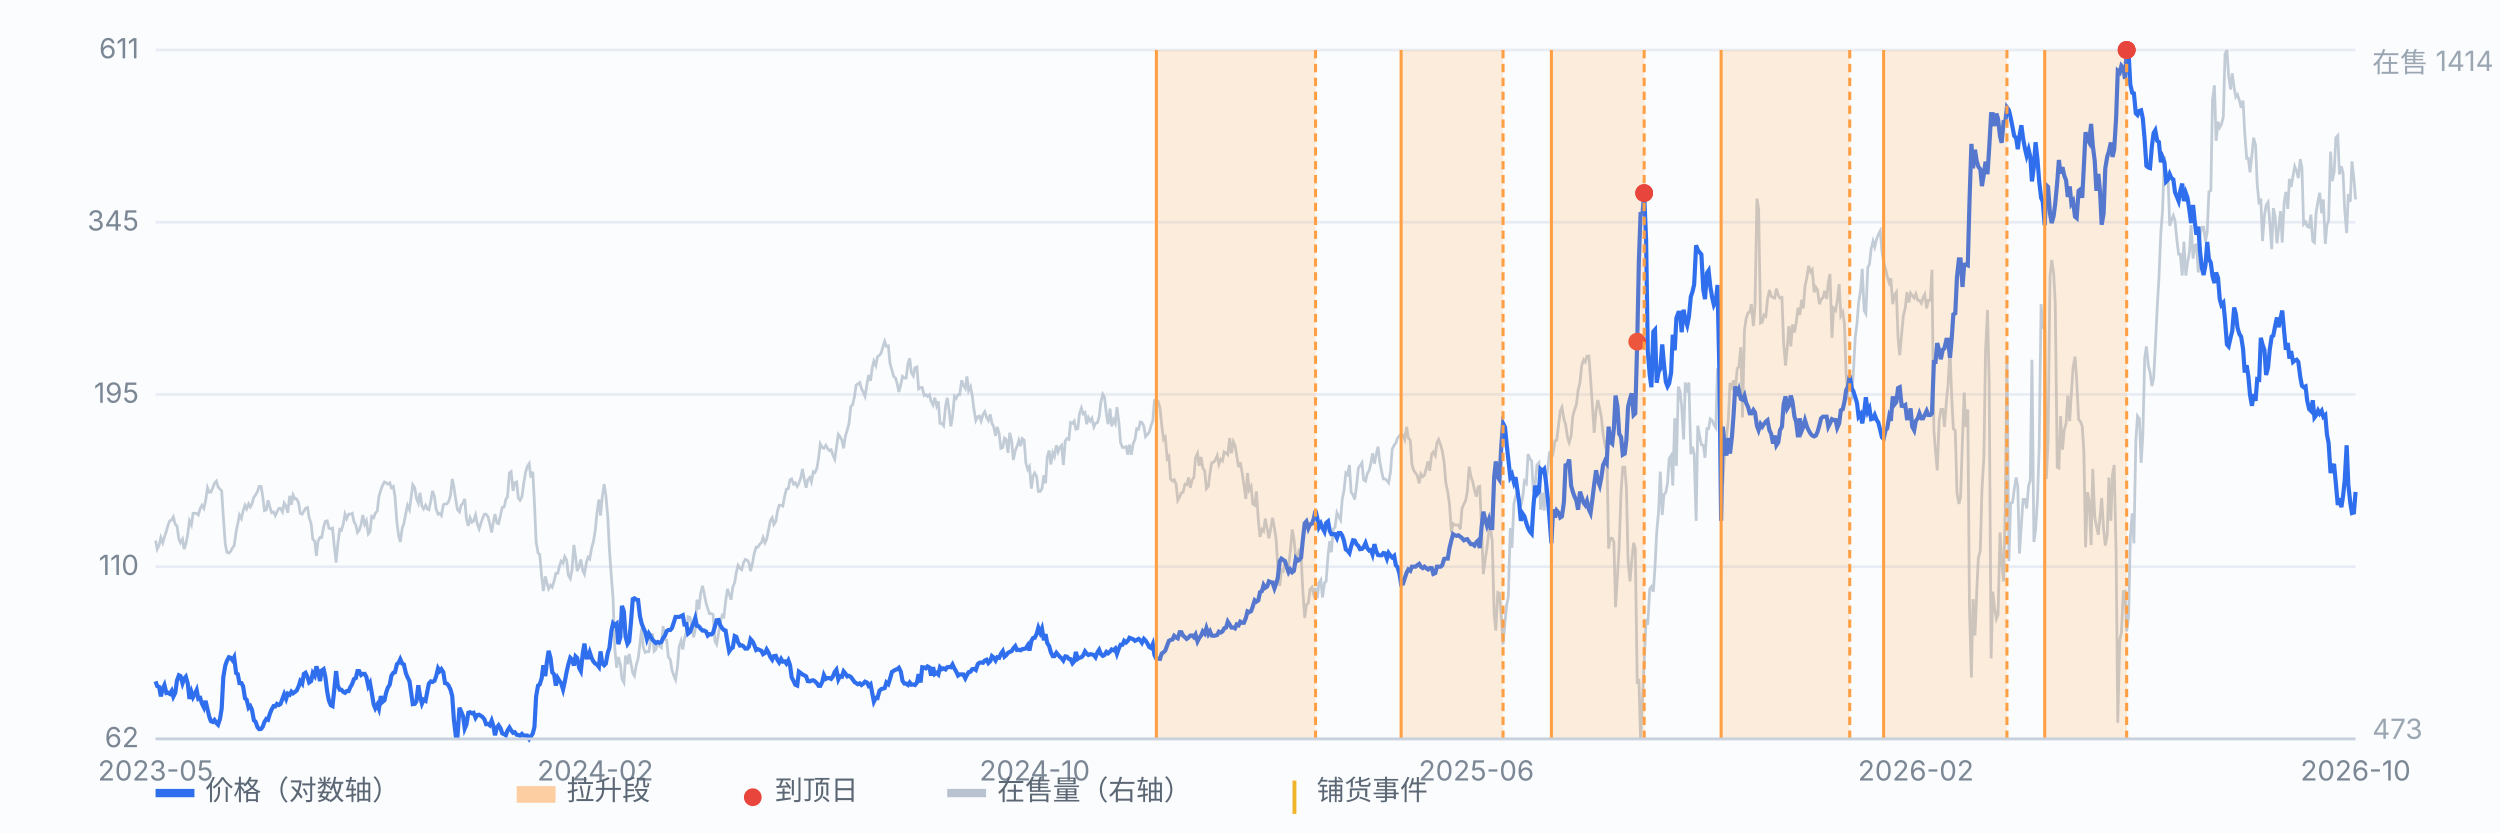
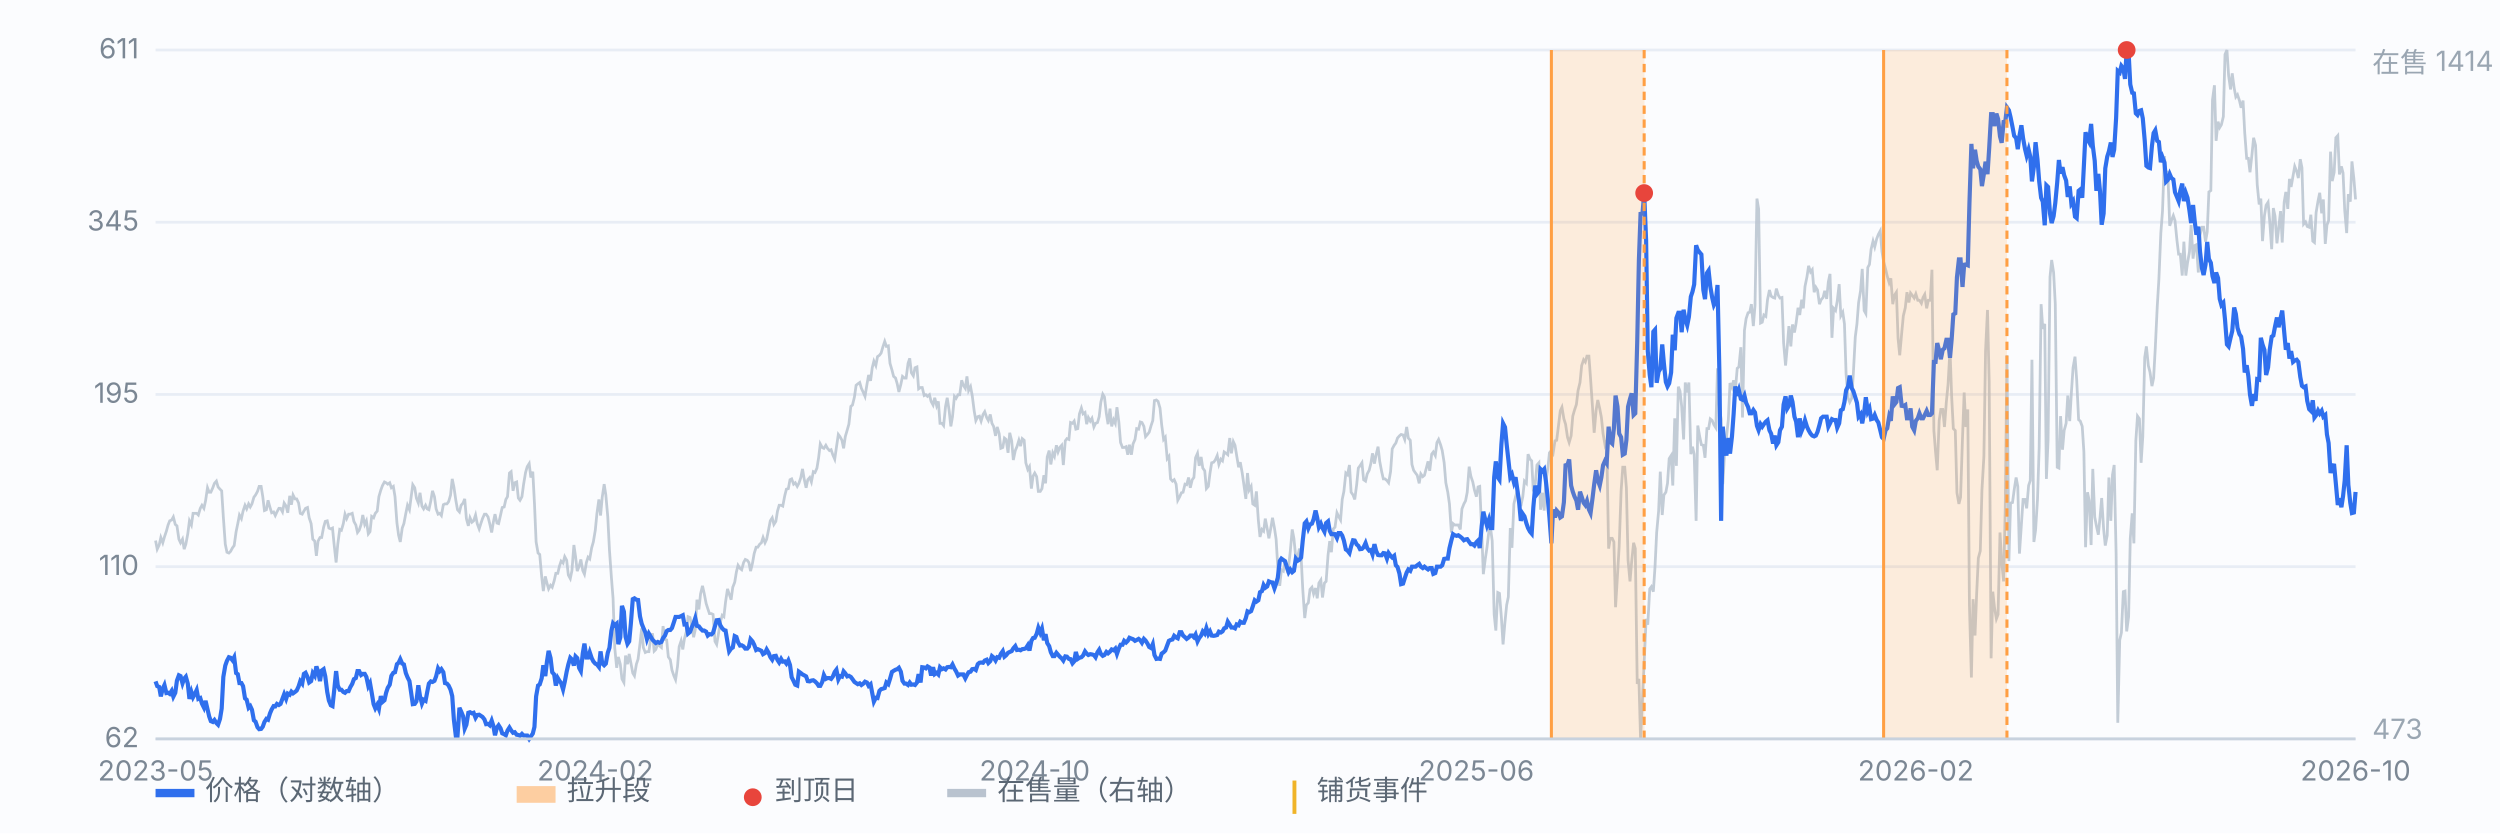
<svg xmlns="http://www.w3.org/2000/svg" viewBox="0 0 900 300" preserveAspectRatio="xMidYMid meet" style="width:100%;max-width:900px;height:auto;display:block" font-family="-apple-system,Segoe UI,Microsoft YaHei,sans-serif" font-size="10">
  <rect x="0" y="0" width="900" height="300" fill="#fbfcfe" />
  <line x1="56" y1="266.0" x2="848" y2="266.0" stroke="#e8edf5" stroke-width="1" />
  <text x="50" y="269.0" text-anchor="end" fill="#7b8794">62</text>
  <line x1="56" y1="204.0" x2="848" y2="204.0" stroke="#e8edf5" stroke-width="1" />
  <text x="50" y="207.0" text-anchor="end" fill="#7b8794">110</text>
  <line x1="56" y1="142.0" x2="848" y2="142.0" stroke="#e8edf5" stroke-width="1" />
  <text x="50" y="145.0" text-anchor="end" fill="#7b8794">195</text>
  <line x1="56" y1="80.0" x2="848" y2="80.0" stroke="#e8edf5" stroke-width="1" />
  <text x="50" y="83.0" text-anchor="end" fill="#7b8794">345</text>
  <line x1="56" y1="18.0" x2="848" y2="18.0" stroke="#e8edf5" stroke-width="1" />
  <text x="50" y="21.0" text-anchor="end" fill="#7b8794">611</text>
  <path d="M56.0 194.6 L56.6 197.7 L57.3 196.2 L57.9 193.5 L58.6 195.4 L59.2 193.3 L59.9 191.2 L60.5 189.0 L61.1 187.5 L61.8 187.2 L62.4 186.1 L63.1 188.8 L63.7 189.3 L64.4 194.1 L65.0 195.4 L65.7 194.1 L66.3 197.7 L66.9 195.9 L67.6 192.2 L68.2 187.5 L68.9 189.0 L69.5 184.8 L70.2 184.8 L70.8 184.8 L71.4 185.4 L72.1 183.0 L72.7 181.9 L73.4 183.0 L74.0 180.3 L74.7 175.6 L75.3 177.2 L75.9 177.2 L76.6 175.6 L77.2 174.0 L77.9 173.2 L78.5 175.3 L79.2 176.1 L79.8 176.7 L80.4 186.1 L81.1 195.9 L81.7 198.8 L82.4 199.1 L83.0 198.5 L83.7 197.2 L84.3 196.4 L85.0 191.4 L85.6 188.5 L86.2 185.4 L86.9 186.7 L87.5 184.0 L88.2 181.9 L88.8 183.2 L89.5 181.4 L90.1 182.5 L90.7 181.4 L91.4 179.0 L92.0 178.2 L92.7 176.9 L93.3 175.1 L94.0 175.1 L94.6 178.8 L95.2 183.8 L95.9 183.5 L96.5 180.1 L97.2 182.7 L97.8 184.6 L98.5 184.3 L99.1 185.6 L99.7 184.3 L100.4 183.0 L101.0 183.0 L101.7 184.3 L102.3 181.1 L103.0 182.2 L103.6 184.6 L104.3 178.5 L104.9 181.7 L105.5 178.2 L106.2 179.6 L106.8 179.6 L107.5 181.1 L108.1 184.8 L108.8 185.1 L109.4 184.0 L110.0 183.0 L110.7 182.7 L111.3 186.4 L112.0 188.5 L112.6 194.1 L113.3 194.8 L113.9 200.1 L114.5 194.8 L115.2 193.5 L115.8 193.5 L116.5 189.8 L117.1 187.7 L117.8 187.5 L118.4 190.1 L119.1 190.4 L119.7 190.1 L120.3 196.2 L121.0 202.5 L121.6 195.9 L122.3 190.6 L122.9 190.9 L123.6 188.5 L124.2 185.1 L124.8 186.7 L125.5 185.1 L126.1 185.1 L126.8 184.8 L127.4 187.7 L128.1 189.0 L128.7 191.7 L129.3 190.9 L130.0 188.8 L130.6 185.4 L131.3 188.8 L131.9 187.5 L132.6 192.2 L133.2 191.4 L133.8 185.9 L134.5 186.4 L135.1 184.8 L135.8 184.0 L136.4 178.8 L137.1 176.4 L137.7 174.8 L138.4 173.5 L139.0 173.8 L139.6 174.3 L140.3 173.8 L140.9 175.6 L141.6 175.1 L142.2 178.8 L142.9 188.3 L143.5 192.7 L144.1 195.1 L144.8 190.1 L145.4 188.5 L146.1 184.8 L146.7 181.9 L147.4 183.5 L148.0 179.0 L148.6 174.5 L149.3 175.6 L149.9 179.3 L150.6 181.1 L151.2 177.4 L151.9 182.2 L152.5 183.2 L153.2 181.9 L153.8 183.2 L154.4 183.5 L155.1 180.3 L155.7 176.7 L156.4 178.8 L157.0 183.2 L157.7 185.1 L158.3 184.8 L158.9 185.6 L159.6 181.7 L160.2 181.4 L160.9 181.4 L161.5 180.6 L162.2 178.2 L162.8 172.4 L163.4 175.3 L164.1 180.1 L164.7 183.5 L165.4 184.3 L166.0 181.9 L166.7 181.1 L167.3 179.6 L167.9 186.7 L168.6 189.3 L169.2 186.4 L169.9 188.0 L170.5 187.5 L171.2 185.4 L171.8 188.5 L172.5 190.4 L173.1 188.5 L173.7 186.7 L174.4 185.1 L175.0 185.1 L175.7 186.1 L176.3 188.5 L177.0 191.7 L177.6 188.0 L178.2 185.1 L178.9 188.3 L179.5 188.5 L180.2 185.4 L180.8 182.7 L181.5 182.5 L182.1 179.8 L182.7 178.8 L183.4 170.3 L184.0 169.8 L184.7 176.7 L185.3 173.8 L186.0 173.5 L186.6 179.3 L187.2 180.1 L187.9 178.8 L188.5 174.3 L189.2 170.1 L189.8 168.0 L190.5 166.9 L191.1 171.9 L191.8 169.8 L192.4 181.1 L193.0 195.1 L193.7 199.1 L194.3 199.6 L195.0 207.5 L195.6 212.8 L196.3 207.5 L196.9 209.9 L197.5 212.0 L198.2 210.7 L198.8 211.4 L199.5 209.1 L200.1 206.4 L200.8 206.4 L201.4 203.8 L202.0 202.0 L202.7 202.7 L203.3 200.4 L204.0 201.7 L204.6 207.0 L205.3 208.3 L205.9 205.4 L206.6 196.2 L207.2 200.4 L207.8 205.6 L208.5 203.8 L209.1 201.4 L209.8 205.4 L210.4 206.7 L211.1 202.5 L211.7 200.6 L212.3 201.2 L213.0 197.2 L213.6 195.1 L214.3 190.9 L214.9 184.8 L215.6 179.8 L216.2 185.6 L216.8 179.0 L217.5 174.3 L218.1 178.2 L218.8 186.1 L219.4 198.0 L220.1 207.8 L220.7 215.4 L221.3 233.1 L222.0 240.4 L222.6 236.5 L223.3 239.1 L223.9 244.4 L224.6 245.7 L225.2 236.0 L225.9 239.1 L226.5 235.4 L227.1 238.6 L227.8 242.3 L228.4 243.3 L229.1 239.1 L229.7 237.3 L230.4 231.7 L231.0 226.2 L231.6 233.1 L232.3 234.9 L232.9 234.6 L233.6 234.6 L234.2 230.2 L234.9 228.0 L235.5 234.4 L236.1 233.8 L236.8 231.7 L237.4 232.5 L238.1 233.1 L238.7 225.4 L239.4 230.2 L240.0 230.4 L240.6 236.5 L241.3 237.5 L241.9 241.2 L242.6 243.3 L243.2 244.7 L243.9 239.9 L244.5 232.8 L245.2 230.7 L245.8 233.8 L246.4 229.9 L247.1 227.3 L247.7 222.0 L248.4 222.3 L249.0 225.1 L249.7 229.4 L250.3 226.7 L250.9 215.9 L251.6 219.4 L252.2 213.8 L252.9 210.9 L253.5 213.6 L254.2 217.2 L254.8 219.1 L255.4 220.9 L256.1 220.9 L256.7 221.2 L257.4 230.9 L258.0 232.0 L258.7 227.8 L259.3 224.1 L260.0 221.5 L260.6 222.0 L261.2 216.7 L261.9 212.0 L262.5 213.8 L263.2 215.9 L263.8 211.4 L264.5 209.6 L265.1 205.9 L265.7 203.5 L266.4 204.6 L267.0 205.1 L267.7 202.5 L268.3 201.4 L269.0 201.7 L269.6 202.5 L270.2 205.6 L270.9 202.7 L271.5 199.3 L272.2 197.0 L272.8 197.0 L273.5 195.9 L274.1 195.4 L274.7 193.5 L275.4 195.4 L276.0 194.1 L276.7 190.6 L277.3 187.5 L278.0 186.4 L278.6 188.8 L279.3 187.7 L279.9 184.0 L280.5 181.9 L281.2 181.9 L281.8 182.2 L282.5 178.5 L283.1 176.1 L283.8 175.9 L284.4 172.7 L285.0 172.4 L285.7 174.3 L286.3 173.8 L287.0 175.1 L287.6 174.0 L288.3 171.9 L288.9 168.8 L289.5 172.4 L290.2 175.6 L290.8 172.7 L291.5 171.9 L292.1 173.5 L292.8 169.8 L293.4 170.1 L294.1 168.5 L294.7 164.8 L295.3 159.8 L296.0 161.1 L296.6 161.4 L297.3 160.3 L297.9 161.4 L298.6 162.2 L299.2 161.9 L299.8 163.7 L300.5 165.3 L301.1 161.1 L301.8 156.4 L302.4 157.2 L303.1 158.5 L303.7 161.4 L304.3 157.2 L305.0 154.8 L305.6 152.7 L306.3 146.3 L306.9 145.8 L307.6 142.9 L308.2 138.7 L308.8 138.2 L309.5 137.7 L310.1 139.8 L310.8 141.3 L311.4 142.7 L312.1 138.4 L312.7 135.0 L313.4 137.1 L314.0 132.4 L314.6 130.0 L315.3 131.6 L315.9 128.4 L316.6 127.9 L317.2 127.1 L317.9 124.7 L318.5 122.9 L319.1 124.7 L319.8 124.5 L320.4 130.8 L321.1 133.2 L321.7 135.5 L322.4 136.1 L323.0 138.2 L323.6 141.1 L324.3 138.4 L324.9 135.5 L325.6 136.1 L326.2 136.1 L326.9 130.8 L327.5 129.0 L328.1 134.2 L328.8 135.3 L329.4 132.4 L330.1 132.1 L330.7 140.0 L331.4 139.5 L332.0 139.5 L332.7 142.4 L333.3 142.1 L333.9 142.7 L334.6 142.1 L335.2 144.5 L335.9 145.8 L336.5 143.2 L337.2 146.1 L337.8 144.5 L338.4 152.4 L339.1 152.4 L339.7 153.2 L340.4 146.3 L341.0 143.2 L341.7 147.9 L342.3 153.5 L342.9 150.0 L343.6 142.7 L344.2 143.4 L344.9 142.1 L345.5 142.1 L346.2 136.9 L346.8 138.7 L347.5 139.8 L348.1 135.5 L348.7 140.6 L349.4 139.2 L350.0 142.4 L350.7 147.9 L351.3 151.4 L352.0 150.0 L352.6 149.8 L353.2 151.6 L353.9 149.2 L354.5 148.2 L355.2 150.3 L355.8 151.4 L356.5 149.2 L357.1 152.4 L357.7 153.5 L358.4 156.9 L359.0 153.7 L359.7 156.1 L360.3 161.4 L361.0 161.1 L361.6 157.7 L362.2 158.2 L362.9 163.0 L363.5 155.8 L364.2 158.7 L364.8 165.6 L365.5 162.2 L366.1 160.8 L366.8 158.5 L367.4 160.6 L368.0 157.9 L368.7 158.5 L369.3 166.6 L370.0 169.0 L370.6 168.0 L371.3 175.9 L371.9 171.4 L372.5 170.3 L373.2 171.6 L373.8 176.9 L374.5 176.9 L375.1 175.9 L375.8 171.1 L376.4 174.0 L377.0 164.5 L377.7 162.2 L378.3 167.2 L379.0 163.0 L379.6 164.3 L380.3 160.3 L380.9 162.7 L381.5 161.1 L382.2 160.3 L382.8 167.4 L383.5 158.7 L384.1 157.9 L384.8 158.2 L385.4 152.1 L386.1 152.4 L386.7 151.6 L387.3 154.5 L388.0 154.3 L388.6 149.0 L389.3 146.9 L389.9 149.0 L390.6 148.5 L391.2 152.7 L391.8 150.3 L392.5 151.6 L393.1 150.6 L393.8 153.7 L394.4 152.4 L395.1 152.1 L395.7 150.0 L396.3 144.8 L397.0 141.9 L397.6 142.9 L398.3 149.0 L398.9 152.7 L399.6 147.1 L400.2 153.5 L400.9 151.1 L401.5 152.4 L402.1 146.6 L402.8 152.1 L403.4 159.3 L404.1 161.1 L404.7 161.1 L405.4 160.8 L406.0 163.7 L406.6 160.1 L407.3 163.7 L407.9 159.8 L408.6 158.2 L409.2 154.3 L409.9 154.5 L410.5 151.9 L411.1 152.1 L411.8 153.5 L412.4 157.2 L413.1 156.4 L413.7 155.6 L414.4 153.2 L415.0 151.4 L415.6 144.2 L416.3 144.0 L416.9 144.5 L417.6 146.9 L418.2 152.9 L418.9 158.2 L419.5 157.4 L420.2 165.1 L420.8 164.3 L421.4 172.4 L422.1 173.2 L422.7 172.7 L423.4 174.3 L424.0 180.1 L424.7 178.8 L425.3 177.4 L425.9 177.2 L426.6 174.3 L427.2 174.5 L427.9 171.9 L428.5 175.6 L429.2 172.7 L429.8 171.9 L430.4 164.8 L431.1 163.2 L431.7 167.7 L432.4 164.5 L433.0 168.5 L433.7 169.5 L434.3 175.9 L435.0 175.1 L435.6 170.3 L436.2 166.6 L436.9 166.4 L437.5 165.6 L438.2 164.0 L438.8 167.2 L439.5 165.3 L440.1 165.9 L440.7 162.7 L441.4 163.2 L442.0 163.7 L442.7 157.7 L443.3 163.2 L444.0 159.0 L444.6 160.3 L445.2 164.0 L445.9 168.2 L446.5 166.4 L447.2 170.3 L447.8 174.5 L448.5 179.6 L449.1 170.3 L449.7 176.4 L450.4 175.1 L451.0 181.4 L451.7 181.9 L452.3 176.9 L453.0 187.2 L453.6 193.3 L454.3 190.6 L454.9 191.2 L455.5 186.7 L456.2 190.4 L456.8 193.8 L457.5 190.1 L458.1 186.4 L458.8 190.1 L459.4 194.1 L460.0 204.1 L460.7 210.9 L461.3 205.1 L462.0 205.6 L462.6 202.2 L463.3 205.1 L463.9 203.8 L464.5 198.5 L465.2 190.6 L465.8 193.8 L466.5 200.9 L467.1 200.6 L467.8 197.5 L468.4 200.6 L469.0 212.2 L469.7 222.5 L470.3 217.8 L471.0 217.0 L471.6 212.2 L472.3 211.4 L472.9 213.8 L473.6 211.7 L474.2 215.4 L474.8 209.9 L475.5 208.8 L476.1 215.1 L476.8 209.9 L477.4 209.3 L478.1 199.8 L478.7 194.8 L479.3 198.8 L480.0 190.4 L480.6 189.8 L481.3 184.6 L481.9 185.9 L482.6 187.2 L483.2 179.8 L483.8 176.9 L484.5 170.3 L485.1 170.9 L485.8 167.4 L486.4 177.2 L487.1 178.2 L487.7 179.8 L488.4 174.5 L489.0 168.5 L489.6 167.7 L490.3 166.6 L490.9 172.7 L491.6 173.2 L492.2 170.6 L492.9 169.3 L493.5 166.9 L494.1 163.2 L494.8 166.9 L495.4 163.7 L496.1 160.8 L496.7 166.1 L497.4 169.8 L498.0 172.4 L498.6 172.4 L499.3 173.0 L499.9 173.8 L500.6 169.8 L501.2 161.6 L501.9 160.3 L502.5 159.5 L503.1 157.7 L503.8 156.9 L504.4 156.4 L505.1 156.6 L505.7 158.2 L506.4 153.7 L507.0 157.7 L507.7 158.5 L508.3 167.2 L508.9 169.3 L509.6 170.3 L510.2 171.1 L510.9 174.0 L511.5 170.6 L512.2 171.6 L512.8 171.1 L513.4 168.8 L514.1 166.1 L514.7 169.5 L515.4 163.5 L516.0 162.7 L516.7 164.0 L517.3 159.3 L517.9 158.2 L518.6 160.1 L519.2 162.2 L519.9 166.6 L520.5 173.8 L521.2 177.2 L521.8 181.4 L522.5 191.7 L523.1 188.5 L523.7 189.0 L524.4 189.0 L525.0 189.0 L525.7 190.6 L526.3 183.2 L527.0 181.4 L527.6 180.3 L528.2 177.2 L528.9 168.0 L529.5 171.4 L530.2 173.5 L530.8 176.4 L531.5 178.8 L532.1 175.3 L532.7 175.1 L533.4 190.9 L534.0 206.7 L534.7 201.2 L535.3 197.2 L536.0 191.2 L536.6 190.1 L537.2 194.8 L537.9 221.2 L538.5 227.0 L539.2 213.3 L539.8 213.6 L540.5 222.3 L541.1 232.0 L541.8 223.8 L542.4 217.8 L543.0 214.9 L543.7 190.1 L544.3 197.2 L545.0 181.4 L545.6 178.8 L546.3 176.4 L546.9 179.8 L547.5 182.2 L548.2 178.8 L548.8 173.2 L549.5 174.0 L550.1 163.5 L550.8 165.3 L551.4 165.9 L552.0 176.9 L552.7 174.0 L553.3 167.4 L554.0 166.6 L554.6 183.5 L555.3 177.4 L555.9 183.8 L556.5 173.5 L557.2 168.8 L557.8 163.0 L558.5 162.2 L559.1 163.2 L559.8 158.7 L560.4 158.5 L561.1 152.9 L561.7 147.9 L562.3 146.6 L563.0 150.8 L563.6 152.7 L564.3 157.4 L564.9 159.3 L565.6 156.9 L566.2 149.8 L566.8 147.7 L567.5 145.6 L568.1 140.6 L568.8 137.7 L569.4 131.6 L570.1 129.5 L570.7 130.3 L571.3 128.2 L572.0 128.2 L572.6 136.3 L573.3 146.6 L573.9 155.8 L574.6 147.7 L575.2 144.0 L575.9 147.1 L576.5 150.3 L577.1 156.1 L577.8 160.1 L578.4 158.5 L579.1 197.5 L579.7 193.8 L580.4 193.8 L581.0 195.1 L581.6 218.6 L582.3 207.0 L582.9 196.7 L583.6 176.7 L584.2 168.2 L584.9 168.2 L585.5 175.6 L586.1 201.7 L586.8 209.3 L587.4 202.2 L588.1 195.4 L588.7 197.5 L589.4 246.2 L590.0 244.4 L590.6 266.0 L591.3 251.5 L591.9 238.6 L592.6 222.8 L593.2 224.9 L593.9 212.0 L594.5 211.2 L595.2 213.0 L595.8 204.1 L596.4 191.7 L597.1 184.0 L597.7 169.8 L598.4 185.4 L599.0 178.2 L599.7 177.2 L600.3 174.0 L600.9 165.1 L601.6 164.0 L602.2 174.8 L602.9 150.6 L603.5 167.7 L604.2 139.2 L604.8 140.8 L605.4 146.3 L606.1 158.2 L606.7 137.7 L607.4 141.3 L608.0 137.7 L608.7 163.5 L609.3 160.8 L609.9 163.5 L610.6 187.5 L611.2 153.2 L611.9 157.2 L612.5 160.1 L613.2 160.3 L613.8 164.8 L614.5 154.3 L615.1 154.3 L615.7 150.8 L616.4 151.4 L617.0 152.9 L617.7 154.0 L618.3 132.6 L619.0 146.9 L619.6 150.8 L620.2 174.3 L620.9 162.4 L621.5 157.7 L622.2 151.1 L622.8 137.9 L623.5 139.5 L624.1 136.9 L624.7 140.8 L625.4 132.6 L626.0 132.1 L626.7 125.0 L627.3 150.3 L628.0 118.9 L628.6 114.7 L629.3 112.6 L629.9 112.4 L630.5 109.5 L631.2 117.4 L631.8 110.0 L632.5 71.5 L633.1 75.2 L633.8 116.3 L634.4 116.0 L635.0 113.4 L635.7 113.9 L636.3 107.9 L637.0 104.4 L637.6 106.6 L638.3 107.1 L638.9 107.3 L639.5 103.9 L640.2 106.3 L640.8 107.3 L641.5 107.1 L642.1 123.4 L642.8 131.6 L643.4 125.0 L644.0 117.4 L644.7 124.7 L645.3 116.8 L646.0 119.7 L646.6 116.3 L647.3 110.8 L647.9 113.4 L648.6 107.9 L649.2 111.0 L649.8 103.1 L650.5 99.7 L651.1 95.7 L651.8 97.9 L652.4 97.1 L653.1 105.2 L653.7 103.4 L654.3 104.4 L655.0 109.5 L655.6 107.9 L656.3 107.1 L656.9 104.7 L657.6 107.6 L658.2 101.5 L658.8 98.6 L659.5 121.6 L660.1 111.0 L660.8 111.8 L661.4 108.4 L662.1 102.3 L662.7 113.7 L663.4 112.4 L664.0 116.6 L664.6 134.8 L665.3 143.2 L665.9 144.8 L666.6 143.4 L667.2 134.5 L667.9 121.3 L668.5 116.6 L669.1 108.9 L669.8 104.7 L670.4 96.8 L671.1 111.8 L671.7 112.9 L672.4 96.3 L673.0 95.2 L673.6 89.7 L674.3 86.8 L674.9 88.9 L675.6 86.0 L676.2 84.4 L676.9 83.1 L677.5 90.5 L678.1 94.2 L678.8 96.8 L679.4 99.4 L680.1 101.8 L680.7 100.2 L681.4 109.5 L682.0 106.3 L682.7 105.2 L683.3 121.8 L683.9 127.9 L684.6 120.0 L685.2 113.7 L685.9 110.8 L686.5 105.2 L687.2 108.9 L687.8 105.5 L688.4 106.3 L689.1 107.3 L689.7 105.8 L690.4 108.1 L691.0 108.1 L691.7 109.2 L692.3 107.1 L692.9 106.0 L693.6 111.0 L694.2 108.1 L694.9 108.1 L695.5 97.1 L696.2 155.0 L696.8 162.7 L697.4 169.3 L698.1 151.4 L698.7 147.4 L699.4 147.4 L700.0 153.7 L700.7 144.5 L701.3 138.4 L702.0 125.8 L702.6 142.9 L703.2 154.3 L703.9 155.0 L704.5 177.4 L705.2 181.4 L705.8 179.0 L706.5 157.7 L707.1 141.3 L707.7 153.7 L708.4 147.4 L709.0 217.8 L709.7 243.9 L710.3 215.7 L711.0 228.8 L711.6 213.6 L712.2 200.9 L712.9 198.3 L713.5 176.4 L714.2 164.3 L714.8 126.3 L715.5 111.6 L716.1 137.4 L716.8 237.0 L717.4 213.0 L718.0 218.6 L718.7 222.8 L719.3 221.2 L720.0 191.7 L720.6 202.2 L721.3 209.3 L721.9 182.5 L722.5 127.9 L723.2 202.0 L723.8 181.1 L724.5 180.9 L725.1 176.4 L725.8 171.9 L726.4 175.1 L727.0 199.3 L727.7 188.8 L728.3 179.8 L729.0 179.8 L729.6 183.0 L730.3 174.8 L730.9 173.0 L731.5 129.5 L732.2 195.1 L732.8 190.9 L733.5 179.8 L734.1 161.1 L734.8 109.5 L735.4 118.4 L736.1 116.6 L736.7 172.4 L737.3 158.5 L738.0 99.7 L738.6 93.6 L739.3 98.1 L739.9 109.5 L740.6 168.2 L741.2 168.5 L741.8 149.8 L742.5 161.9 L743.1 155.0 L743.8 152.4 L744.4 142.4 L745.1 151.6 L745.7 141.3 L746.3 132.4 L747.0 128.4 L747.6 136.6 L748.3 151.1 L748.9 151.6 L749.6 153.5 L750.2 162.7 L750.8 197.0 L751.5 177.2 L752.1 180.3 L752.8 196.2 L753.4 168.8 L754.1 186.1 L754.7 189.3 L755.4 192.5 L756.0 186.4 L756.6 179.3 L757.3 190.4 L757.9 196.4 L758.6 192.7 L759.2 171.9 L759.9 187.5 L760.5 170.9 L761.1 167.4 L761.8 199.3 L762.4 260.2 L763.1 230.4 L763.7 227.8 L764.4 213.0 L765.0 212.8 L765.6 227.3 L766.3 222.0 L766.9 193.8 L767.6 184.8 L768.2 195.6 L768.9 158.7 L769.5 149.8 L770.2 150.8 L770.8 166.6 L771.4 157.2 L772.1 128.7 L772.7 124.7 L773.4 131.6 L774.0 134.0 L774.7 139.0 L775.3 136.1 L775.9 125.3 L776.6 110.5 L777.2 100.5 L777.9 83.9 L778.5 76.0 L779.2 56.2 L779.8 64.4 L780.4 61.5 L781.1 81.3 L781.7 79.4 L782.4 77.6 L783.0 79.4 L783.7 86.5 L784.3 91.5 L784.9 91.5 L785.6 99.2 L786.2 87.0 L786.9 99.2 L787.5 94.7 L788.2 90.7 L788.8 81.0 L789.5 93.1 L790.1 88.4 L790.7 88.1 L791.4 98.1 L792.0 84.7 L792.7 81.8 L793.3 81.8 L794.0 87.0 L794.6 83.4 L795.2 69.1 L795.9 68.6 L796.5 35.9 L797.2 30.7 L797.8 50.7 L798.5 43.8 L799.1 45.9 L799.7 44.9 L800.4 42.0 L801.0 19.6 L801.7 18.0 L802.3 27.2 L803.0 32.2 L803.6 26.4 L804.3 31.7 L804.9 34.9 L805.5 34.1 L806.2 36.2 L806.8 38.8 L807.5 36.2 L808.1 47.8 L808.8 57.0 L809.4 57.0 L810.0 62.0 L810.7 55.7 L811.3 49.6 L812.0 52.3 L812.6 66.5 L813.3 73.6 L813.9 71.5 L814.5 86.8 L815.2 77.6 L815.8 73.9 L816.5 72.8 L817.1 79.7 L817.8 89.7 L818.4 74.9 L819.0 77.8 L819.7 87.6 L820.3 82.3 L821.0 76.0 L821.6 87.3 L822.3 72.8 L822.9 69.1 L823.6 75.2 L824.2 64.4 L824.8 67.3 L825.5 63.3 L826.1 59.9 L826.8 61.7 L827.4 64.1 L828.1 57.3 L828.7 60.4 L829.3 80.7 L830.0 79.9 L830.6 81.5 L831.3 81.8 L831.9 77.3 L832.6 86.8 L833.2 87.3 L833.8 76.5 L834.5 72.3 L835.1 69.4 L835.8 76.8 L836.4 71.8 L837.1 87.8 L837.7 81.0 L838.3 79.4 L839.0 54.6 L839.6 65.2 L840.3 62.0 L840.9 49.6 L841.6 48.8 L842.2 62.8 L842.9 59.9 L843.5 62.3 L844.1 75.7 L844.8 83.9 L845.4 69.9 L846.1 72.6 L846.7 58.1 L847.4 64.4 L848.0 71.8" fill="none" stroke="#b9c3cf" stroke-width="1" opacity="0.85" />
  <text x="854" y="26" fill="#9aa6b2">在售 1414</text>
  <text x="854" y="266" fill="#9aa6b2">473</text>
  <path d="M56.0 245.3 L56.6 247.0 L57.3 247.3 L57.9 250.7 L58.6 247.9 L59.2 246.6 L59.9 249.5 L60.5 249.4 L61.1 249.8 L61.8 248.7 L62.4 250.8 L63.1 249.4 L63.7 245.0 L64.4 243.1 L65.0 243.4 L65.7 246.0 L66.3 244.3 L66.9 243.6 L67.6 246.1 L68.2 251.6 L68.9 249.1 L69.5 251.0 L70.2 249.7 L70.8 248.4 L71.4 251.6 L72.1 251.3 L72.7 253.3 L73.4 254.7 L74.0 252.3 L74.7 255.3 L75.3 257.9 L75.9 259.6 L76.6 259.9 L77.2 259.2 L77.9 260.3 L78.5 260.9 L79.2 258.8 L79.8 255.1 L80.4 243.7 L81.1 239.6 L81.7 237.9 L82.4 236.6 L83.0 236.8 L83.7 237.7 L84.3 236.6 L85.0 242.3 L85.6 242.7 L86.2 245.9 L86.9 245.9 L87.5 247.0 L88.2 251.4 L88.8 251.9 L89.5 254.8 L90.1 254.2 L90.7 255.5 L91.4 259.3 L92.0 259.8 L92.7 261.8 L93.3 262.5 L94.0 262.4 L94.6 261.6 L95.2 259.9 L95.9 258.8 L96.5 259.1 L97.2 256.8 L97.8 255.4 L98.5 254.2 L99.1 254.3 L99.7 253.4 L100.4 253.8 L101.0 253.4 L101.7 251.5 L102.3 249.9 L103.0 251.6 L103.6 249.7 L104.3 250.1 L104.9 249.0 L105.5 249.6 L106.2 249.1 L106.8 248.6 L107.5 247.1 L108.1 245.2 L108.8 246.1 L109.4 242.6 L110.0 242.2 L110.7 243.7 L111.3 245.7 L112.0 245.2 L112.6 242.3 L113.3 243.3 L113.9 239.9 L114.5 241.7 L115.2 245.2 L115.8 241.4 L116.5 240.9 L117.1 243.5 L117.8 249.1 L118.4 252.2 L119.1 253.9 L119.7 254.2 L120.3 248.6 L121.0 241.6 L121.6 246.8 L122.3 248.3 L122.9 248.3 L123.6 249.1 L124.2 249.4 L124.8 248.8 L125.5 248.8 L126.1 247.4 L126.8 246.2 L127.4 244.5 L128.1 244.1 L128.7 241.6 L129.3 241.6 L130.0 243.0 L130.6 242.6 L131.3 242.6 L131.9 243.7 L132.6 247.0 L133.2 245.9 L133.8 249.3 L134.5 253.5 L135.1 255.0 L135.8 253.7 L136.4 255.2 L137.1 250.6 L137.7 252.7 L138.4 252.1 L139.0 249.4 L139.6 247.6 L140.3 246.5 L140.9 243.3 L141.6 242.2 L142.2 242.0 L142.9 239.1 L143.5 238.6 L144.1 237.3 L144.8 238.9 L145.4 239.2 L146.1 242.3 L146.7 243.8 L147.4 245.2 L148.0 249.3 L148.6 253.5 L149.3 253.4 L149.9 252.5 L150.6 246.7 L151.2 250.6 L151.9 253.3 L152.5 251.9 L153.2 252.3 L153.8 249.1 L154.4 246.1 L155.1 245.3 L155.7 245.5 L156.4 245.1 L157.0 243.5 L157.7 240.6 L158.3 241.6 L158.9 240.9 L159.6 242.0 L160.2 245.9 L160.9 246.1 L161.5 246.8 L162.2 248.3 L162.8 250.6 L163.4 259.1 L164.1 265.0 L164.7 265.0 L165.4 254.8 L166.0 256.1 L166.7 257.8 L167.3 262.3 L167.9 260.9 L168.6 256.6 L169.2 256.4 L169.9 256.8 L170.5 256.6 L171.2 258.4 L171.8 257.4 L172.5 257.3 L173.1 257.7 L173.7 258.1 L174.4 259.0 L175.0 260.7 L175.7 260.6 L176.3 261.1 L177.0 259.4 L177.6 261.3 L178.2 264.7 L178.9 261.9 L179.5 261.1 L180.2 262.2 L180.8 264.0 L181.5 264.3 L182.1 264.7 L182.7 263.0 L183.4 261.9 L184.0 262.9 L184.7 263.8 L185.3 263.6 L186.0 264.5 L186.6 264.6 L187.2 264.9 L187.9 264.2 L188.5 264.8 L189.2 264.8 L189.8 264.8 L190.5 266.0 L191.1 265.1 L191.8 264.1 L192.4 261.7 L193.0 250.7 L193.7 246.8 L194.3 246.4 L195.0 244.2 L195.6 239.5 L196.3 243.4 L196.9 238.2 L197.5 234.3 L198.2 236.9 L198.8 242.0 L199.5 242.8 L200.1 246.8 L200.8 244.1 L201.4 245.1 L202.0 245.9 L202.7 248.2 L203.3 245.5 L204.0 241.8 L204.6 239.2 L205.3 236.8 L205.9 237.4 L206.6 239.6 L207.2 236.3 L207.8 236.9 L208.5 240.5 L209.1 241.6 L209.8 235.2 L210.4 231.7 L211.1 236.7 L211.7 236.7 L212.3 234.8 L213.0 236.9 L213.6 238.1 L214.3 238.9 L214.9 239.2 L215.6 240.1 L216.2 234.5 L216.8 238.8 L217.5 239.5 L218.1 238.9 L218.8 235.0 L219.4 233.2 L220.1 227.1 L220.7 224.4 L221.3 225.1 L222.0 224.5 L222.6 231.9 L223.3 229.5 L223.9 218.1 L224.6 220.2 L225.2 229.2 L225.9 231.8 L226.5 230.9 L227.1 224.6 L227.8 215.7 L228.4 215.4 L229.1 215.9 L229.7 216.0 L230.4 221.9 L231.0 224.5 L231.6 226.0 L232.3 227.6 L232.9 230.1 L233.6 228.1 L234.2 229.1 L234.9 230.3 L235.5 230.9 L236.1 231.5 L236.8 231.1 L237.4 231.4 L238.1 231.1 L238.7 229.7 L239.4 228.8 L240.0 227.2 L240.6 226.8 L241.3 226.8 L241.9 226.1 L242.6 224.0 L243.2 222.1 L243.9 222.1 L244.5 222.1 L245.2 221.8 L245.8 221.5 L246.4 224.8 L247.1 224.7 L247.7 228.1 L248.4 227.5 L249.0 225.9 L249.7 224.3 L250.3 222.5 L250.9 225.3 L251.6 225.5 L252.2 226.3 L252.9 227.0 L253.5 227.0 L254.2 227.4 L254.8 228.8 L255.4 228.3 L256.1 228.4 L256.7 227.8 L257.4 225.4 L258.0 223.3 L258.7 223.2 L259.3 225.1 L260.0 226.2 L260.6 226.8 L261.2 227.0 L261.9 231.2 L262.5 234.5 L263.2 233.5 L263.8 233.1 L264.5 229.0 L265.1 229.3 L265.7 231.2 L266.4 232.4 L267.0 232.3 L267.7 232.7 L268.3 233.5 L269.0 233.5 L269.6 232.8 L270.2 230.1 L270.9 230.9 L271.5 232.1 L272.2 234.0 L272.8 233.7 L273.5 234.0 L274.1 234.3 L274.7 235.5 L275.4 235.1 L276.0 233.8 L276.7 235.0 L277.3 236.5 L278.0 237.5 L278.6 236.2 L279.3 236.1 L279.9 237.6 L280.5 238.5 L281.2 237.2 L281.8 238.2 L282.5 238.1 L283.1 238.9 L283.8 237.7 L284.4 239.4 L285.0 243.8 L285.7 245.2 L286.3 246.5 L287.0 246.8 L287.6 241.8 L288.3 242.3 L288.9 242.8 L289.5 243.1 L290.2 243.5 L290.8 245.2 L291.5 245.3 L292.1 245.0 L292.8 244.9 L293.4 245.3 L294.1 246.0 L294.7 246.9 L295.3 246.9 L296.0 245.5 L296.6 243.0 L297.3 244.4 L297.9 244.1 L298.6 244.1 L299.2 244.4 L299.8 243.6 L300.5 241.9 L301.1 241.1 L301.8 244.6 L302.4 243.4 L303.1 243.6 L303.7 241.7 L304.3 242.4 L305.0 243.5 L305.6 243.3 L306.3 243.7 L306.9 244.5 L307.6 245.5 L308.2 245.9 L308.8 246.3 L309.5 246.0 L310.1 246.6 L310.8 246.1 L311.4 245.4 L312.1 245.7 L312.7 246.9 L313.4 246.3 L314.0 249.5 L314.6 252.6 L315.3 251.2 L315.9 251.3 L316.6 248.7 L317.2 248.1 L317.9 247.9 L318.5 247.7 L319.1 245.7 L319.8 246.3 L320.4 244.4 L321.1 241.9 L321.7 241.5 L322.4 241.1 L323.0 240.9 L323.6 240.4 L324.3 241.8 L324.9 245.1 L325.6 246.1 L326.2 246.1 L326.9 246.6 L327.5 245.7 L328.1 246.5 L328.8 246.4 L329.4 246.6 L330.1 245.7 L330.7 242.7 L331.4 245.7 L332.0 240.2 L332.7 240.3 L333.3 240.6 L333.9 239.9 L334.6 240.3 L335.2 243.2 L335.9 240.2 L336.5 242.7 L337.2 242.2 L337.8 242.8 L338.4 240.2 L339.1 240.9 L339.7 240.6 L340.4 241.0 L341.0 240.2 L341.7 240.1 L342.3 240.2 L342.9 239.2 L343.6 240.7 L344.2 241.7 L344.9 243.2 L345.5 242.8 L346.2 242.8 L346.8 242.8 L347.5 244.2 L348.1 243.0 L348.7 242.0 L349.4 241.8 L350.0 240.9 L350.7 240.8 L351.3 241.2 L352.0 239.1 L352.6 238.6 L353.2 238.5 L353.9 238.6 L354.5 237.8 L355.2 237.5 L355.8 238.7 L356.5 238.0 L357.1 236.2 L357.7 236.7 L358.4 237.8 L359.0 236.6 L359.7 236.8 L360.3 235.4 L361.0 234.4 L361.6 236.4 L362.2 235.9 L362.9 235.0 L363.5 234.7 L364.2 234.4 L364.8 233.4 L365.5 232.6 L366.1 234.0 L366.8 233.9 L367.4 234.1 L368.0 233.7 L368.7 233.6 L369.3 233.4 L370.0 232.3 L370.6 234.2 L371.3 230.7 L371.9 229.7 L372.5 229.6 L373.2 228.2 L373.8 226.0 L374.5 227.8 L375.1 226.3 L375.8 230.5 L376.4 228.3 L377.0 231.5 L377.7 232.6 L378.3 234.8 L379.0 236.2 L379.6 236.2 L380.3 235.0 L380.9 235.7 L381.5 236.4 L382.2 237.0 L382.8 237.8 L383.5 236.3 L384.1 236.4 L384.8 237.2 L385.4 237.3 L386.1 238.8 L386.7 238.1 L387.3 234.7 L388.0 237.2 L388.6 236.8 L389.3 236.6 L389.9 236.0 L390.6 234.5 L391.2 235.3 L391.8 235.8 L392.5 235.5 L393.1 235.6 L393.8 235.8 L394.4 236.6 L395.1 234.8 L395.7 233.9 L396.3 235.4 L397.0 236.1 L397.6 235.8 L398.3 234.7 L398.9 235.2 L399.6 234.6 L400.2 233.8 L400.9 234.1 L401.5 233.5 L402.1 235.4 L402.8 233.4 L403.4 232.1 L404.1 232.1 L404.7 230.7 L405.4 231.3 L406.0 230.7 L406.6 229.6 L407.3 229.9 L407.9 230.1 L408.6 230.7 L409.2 230.4 L409.9 230.0 L410.5 230.5 L411.1 231.4 L411.8 230.0 L412.4 230.6 L413.1 231.7 L413.7 232.9 L414.4 233.3 L415.0 231.9 L415.6 235.8 L416.3 237.2 L416.9 237.1 L417.6 237.2 L418.2 235.3 L418.9 234.8 L419.5 234.2 L420.2 232.3 L420.8 230.7 L421.4 230.4 L422.1 230.2 L422.7 228.9 L423.4 229.5 L424.0 229.8 L424.7 227.6 L425.3 227.6 L425.9 228.8 L426.6 229.4 L427.2 230.0 L427.9 229.5 L428.5 228.8 L429.2 228.8 L429.8 229.4 L430.4 228.4 L431.1 230.9 L431.7 229.7 L432.4 228.8 L433.0 227.3 L433.7 228.1 L434.3 226.1 L435.0 228.3 L435.6 227.3 L436.2 228.8 L436.9 228.9 L437.5 228.8 L438.2 228.6 L438.8 227.4 L439.5 227.7 L440.1 227.3 L440.7 226.2 L441.4 225.9 L442.0 223.8 L442.7 224.9 L443.3 225.9 L444.0 225.9 L444.6 226.2 L445.2 224.8 L445.9 225.1 L446.5 223.8 L447.2 224.2 L447.8 224.2 L448.5 222.5 L449.1 220.1 L449.7 220.4 L450.4 220.0 L451.0 218.3 L451.7 216.1 L452.3 216.6 L453.0 216.1 L453.6 213.2 L454.3 212.8 L454.9 210.6 L455.5 211.6 L456.2 211.1 L456.8 209.3 L457.5 209.6 L458.1 209.7 L458.8 211.8 L459.4 210.1 L460.0 208.0 L460.7 202.0 L461.3 201.1 L462.0 201.6 L462.6 202.0 L463.3 204.2 L463.9 206.0 L464.5 205.0 L465.2 206.0 L465.8 205.5 L466.5 201.1 L467.1 201.9 L467.8 201.5 L468.4 200.7 L469.0 194.5 L469.7 188.4 L470.3 187.7 L471.0 190.2 L471.6 188.8 L472.3 188.5 L472.9 186.9 L473.6 183.8 L474.2 186.4 L474.8 189.8 L475.5 188.5 L476.1 190.1 L476.8 191.4 L477.4 188.3 L478.1 187.7 L478.7 191.1 L479.3 192.3 L480.0 192.3 L480.6 192.3 L481.3 193.7 L481.9 191.9 L482.6 191.9 L483.2 192.8 L483.8 194.6 L484.5 197.8 L485.1 198.2 L485.8 199.1 L486.4 196.7 L487.1 194.5 L487.7 194.6 L488.4 196.0 L489.0 196.5 L489.6 197.7 L490.3 197.6 L490.9 197.0 L491.6 195.5 L492.2 197.3 L492.9 198.2 L493.5 198.0 L494.1 199.6 L494.8 195.9 L495.4 198.3 L496.1 199.8 L496.7 199.9 L497.4 199.9 L498.0 199.1 L498.6 199.2 L499.3 201.1 L499.9 199.1 L500.6 200.1 L501.2 200.7 L501.9 200.1 L502.5 203.5 L503.1 204.1 L503.8 206.5 L504.4 210.3 L505.1 210.1 L505.7 208.2 L506.4 206.1 L507.0 205.0 L507.7 205.5 L508.3 204.0 L508.9 204.0 L509.6 204.0 L510.2 203.5 L510.9 203.0 L511.5 204.0 L512.2 204.5 L512.8 204.0 L513.4 204.5 L514.1 205.0 L514.7 204.5 L515.4 204.5 L516.0 206.6 L516.7 206.3 L517.3 204.0 L517.9 204.0 L518.6 204.0 L519.2 203.5 L519.9 201.2 L520.5 201.1 L521.2 201.1 L521.8 197.4 L522.5 194.5 L523.1 192.3 L523.7 192.7 L524.4 192.9 L525.0 192.7 L525.7 193.2 L526.3 193.7 L527.0 194.5 L527.6 194.2 L528.2 194.1 L528.9 195.1 L529.5 195.9 L530.2 195.9 L530.8 196.4 L531.5 195.2 L532.1 194.6 L532.7 197.3 L533.4 189.4 L534.0 184.2 L534.7 187.1 L535.3 189.2 L536.0 187.1 L536.6 190.1 L537.2 190.1 L537.9 171.8 L538.5 166.1 L539.2 171.8 L539.8 172.7 L540.5 160.0 L541.1 152.4 L541.8 153.8 L542.4 160.0 L543.0 165.4 L543.7 171.8 L544.3 170.8 L545.0 173.6 L545.6 171.8 L546.3 176.7 L546.9 181.0 L547.5 187.5 L548.2 185.0 L548.8 185.9 L549.5 188.4 L550.1 190.1 L550.8 191.4 L551.4 192.1 L552.0 182.6 L552.7 174.8 L553.3 177.9 L554.0 177.0 L554.6 168.9 L555.3 169.6 L555.9 168.9 L556.5 173.0 L557.2 179.4 L557.8 186.3 L558.5 195.6 L559.1 183.4 L559.8 186.3 L560.4 183.8 L561.1 184.6 L561.7 186.3 L562.3 185.9 L563.0 180.8 L563.6 167.5 L564.3 167.3 L564.9 165.4 L565.6 174.8 L566.2 177.0 L566.8 178.7 L567.5 180.2 L568.1 183.5 L568.8 177.0 L569.4 178.8 L570.1 181.0 L570.7 181.8 L571.3 180.3 L572.0 183.4 L572.6 184.7 L573.3 179.4 L573.9 174.4 L574.6 169.3 L575.2 172.9 L575.9 174.8 L576.5 171.8 L577.1 167.5 L577.8 165.9 L578.4 166.8 L579.1 153.6 L579.7 159.0 L580.4 159.7 L581.0 154.2 L581.6 142.4 L582.3 146.4 L582.9 156.1 L583.6 157.4 L584.2 163.7 L584.9 163.3 L585.5 158.4 L586.1 146.4 L586.8 143.6 L587.4 141.6 L588.1 149.4 L588.7 148.8 L589.4 123.0 L590.0 93.7 L590.6 77.0 L591.3 76.9 L591.9 69.5 L592.6 86.5 L593.2 126.4 L593.9 134.9 L594.5 139.4 L595.2 119.4 L595.8 118.7 L596.4 137.8 L597.1 133.8 L597.7 132.8 L598.4 124.0 L599.0 130.8 L599.7 137.5 L600.3 139.1 L600.9 138.0 L601.6 134.1 L602.2 120.5 L602.9 126.1 L603.5 114.5 L604.2 112.6 L604.8 112.6 L605.4 119.6 L606.1 111.5 L606.7 114.9 L607.4 117.1 L608.0 114.1 L608.7 106.8 L609.3 105.0 L609.9 102.4 L610.6 88.3 L611.2 90.0 L611.9 90.9 L612.5 91.6 L613.2 104.4 L613.8 107.7 L614.5 98.3 L615.1 97.4 L615.7 103.1 L616.4 107.2 L617.0 109.8 L617.7 108.4 L618.3 102.6 L619.0 134.9 L619.6 187.5 L620.2 153.6 L620.9 160.9 L621.5 164.0 L622.2 157.7 L622.8 163.3 L623.5 157.2 L624.1 149.1 L624.7 139.1 L625.4 142.5 L626.0 140.5 L626.7 143.6 L627.3 143.9 L628.0 142.4 L628.6 145.0 L629.3 146.5 L629.9 148.8 L630.5 148.8 L631.2 147.6 L631.8 148.5 L632.5 153.3 L633.1 154.9 L633.8 152.7 L634.4 153.6 L635.0 152.7 L635.7 151.8 L636.3 151.3 L637.0 154.9 L637.6 156.1 L638.3 159.7 L638.9 156.8 L639.5 160.3 L640.2 159.2 L640.8 154.9 L641.5 153.6 L642.1 145.6 L642.8 142.7 L643.4 147.1 L644.0 146.1 L644.7 142.4 L645.3 144.7 L646.0 150.0 L646.6 151.8 L647.3 157.4 L647.9 150.6 L648.6 155.1 L649.2 153.6 L649.8 151.3 L650.5 153.6 L651.1 154.9 L651.8 156.1 L652.4 156.8 L653.1 157.1 L653.7 156.8 L654.3 155.5 L655.0 153.0 L655.6 150.6 L656.3 150.0 L656.9 150.0 L657.6 150.0 L658.2 153.6 L658.8 152.4 L659.5 150.9 L660.1 151.2 L660.8 151.2 L661.4 154.0 L662.1 152.4 L662.7 147.7 L663.4 147.3 L664.0 144.7 L664.6 140.5 L665.3 139.1 L665.9 135.2 L666.6 139.7 L667.2 140.8 L667.9 143.0 L668.5 145.0 L669.1 150.0 L669.8 149.1 L670.4 152.4 L671.1 148.5 L671.7 143.0 L672.4 148.2 L673.0 147.0 L673.6 150.9 L674.3 150.7 L674.9 149.4 L675.6 151.2 L676.2 152.1 L676.9 154.9 L677.5 157.4 L678.1 158.0 L678.8 154.9 L679.4 154.2 L680.1 150.0 L680.7 151.5 L681.4 142.7 L682.0 145.6 L682.7 144.7 L683.3 139.7 L683.9 139.4 L684.6 146.1 L685.2 146.2 L685.9 145.8 L686.5 150.6 L687.2 150.6 L687.8 147.0 L688.4 153.6 L689.1 154.9 L689.7 151.5 L690.4 150.6 L691.0 148.8 L691.7 150.6 L692.3 150.6 L692.9 149.4 L693.6 147.9 L694.2 149.4 L694.9 149.4 L695.5 148.8 L696.2 130.3 L696.8 130.3 L697.4 123.5 L698.1 126.2 L698.7 129.3 L699.4 125.9 L700.0 125.4 L700.7 122.3 L701.3 122.3 L702.0 128.8 L702.6 122.1 L703.2 113.2 L703.9 112.8 L704.5 99.8 L705.2 93.4 L705.8 93.4 L706.5 103.3 L707.1 95.3 L707.7 95.2 L708.4 95.5 L709.0 73.1 L709.7 51.8 L710.3 60.6 L711.0 53.9 L711.6 57.9 L712.2 60.0 L712.9 60.9 L713.5 67.0 L714.2 62.6 L714.8 58.2 L715.5 62.7 L716.1 53.4 L716.8 41.1 L717.4 41.1 L718.0 45.4 L718.7 40.9 L719.3 42.8 L720.0 49.1 L720.6 51.4 L721.3 43.9 L721.9 43.8 L722.5 38.7 L723.2 39.7 L723.8 42.2 L724.5 45.7 L725.1 48.9 L725.8 49.7 L726.4 53.7 L727.0 48.9 L727.7 45.1 L728.3 49.7 L729.0 53.6 L729.6 56.1 L730.3 53.8 L730.9 56.4 L731.5 65.3 L732.2 60.0 L732.8 51.2 L733.5 57.5 L734.1 65.2 L734.8 71.2 L735.4 72.6 L736.1 81.1 L736.7 66.7 L737.3 67.3 L738.0 76.9 L738.6 80.3 L739.3 77.8 L739.9 73.1 L740.6 65.6 L741.2 57.6 L741.8 62.5 L742.5 60.2 L743.1 63.1 L743.8 65.0 L744.4 70.9 L745.1 67.1 L745.7 73.3 L746.3 72.4 L747.0 78.0 L747.6 78.5 L748.3 68.7 L748.9 68.2 L749.6 71.2 L750.2 59.6 L750.8 47.6 L751.5 50.1 L752.1 51.2 L752.8 44.6 L753.4 52.4 L754.1 57.9 L754.7 68.7 L755.4 62.6 L756.0 68.8 L756.6 80.9 L757.3 76.9 L757.9 60.6 L758.6 56.4 L759.2 54.5 L759.9 51.3 L760.5 56.5 L761.1 53.9 L761.8 42.5 L762.4 25.5 L763.1 26.1 L763.7 23.7 L764.4 24.6 L765.0 28.4 L765.6 18.0 L766.3 19.0 L766.9 30.4 L767.6 33.4 L768.2 33.6 L768.9 40.8 L769.5 41.4 L770.2 39.9 L770.8 39.7 L771.4 42.6 L772.1 50.6 L772.7 59.7 L773.4 60.3 L774.0 60.5 L774.7 52.5 L775.3 47.9 L775.9 46.9 L776.6 50.7 L777.2 51.1 L777.9 58.4 L778.5 56.6 L779.2 58.5 L779.8 65.4 L780.4 64.8 L781.1 62.7 L781.7 64.1 L782.4 64.6 L783.0 69.2 L783.7 70.9 L784.3 72.4 L784.9 68.7 L785.6 66.1 L786.2 72.4 L786.9 69.5 L787.5 71.2 L788.2 75.8 L788.8 80.3 L789.5 73.8 L790.1 79.7 L790.7 84.5 L791.4 81.6 L792.0 90.5 L792.7 96.6 L793.3 99.0 L794.0 95.2 L794.6 87.1 L795.2 93.2 L795.9 94.6 L796.5 99.4 L797.2 101.9 L797.8 98.1 L798.5 100.1 L799.1 107.6 L799.7 109.8 L800.4 109.0 L801.0 115.0 L801.7 124.0 L802.3 124.7 L803.0 121.6 L803.6 119.2 L804.3 110.7 L804.9 113.0 L805.5 118.0 L806.2 120.3 L806.8 121.2 L807.5 125.6 L808.1 134.1 L808.8 131.5 L809.4 135.4 L810.0 142.1 L810.7 146.1 L811.3 141.9 L812.0 144.3 L812.6 136.5 L813.3 136.7 L813.9 121.6 L814.5 124.0 L815.2 126.0 L815.8 135.0 L816.5 132.3 L817.1 125.9 L817.8 121.2 L818.4 120.8 L819.0 117.6 L819.7 114.3 L820.3 117.8 L821.0 114.5 L821.6 111.8 L822.3 119.4 L822.9 125.9 L823.6 123.5 L824.2 129.1 L824.8 126.4 L825.5 130.3 L826.1 129.8 L826.8 129.5 L827.4 130.3 L828.1 135.7 L828.7 138.9 L829.3 139.4 L830.0 139.1 L830.6 144.3 L831.3 147.3 L831.9 147.9 L832.6 144.1 L833.2 150.3 L833.8 149.5 L834.5 147.8 L835.1 148.9 L835.8 147.9 L836.4 150.0 L837.1 149.4 L837.7 156.4 L838.3 159.5 L839.0 170.3 L839.6 167.5 L840.3 167.6 L840.9 174.0 L841.6 181.8 L842.2 179.4 L842.9 182.6 L843.5 178.6 L844.1 172.9 L844.8 160.3 L845.4 174.5 L846.1 181.0 L846.7 184.7 L847.4 184.5 L848.0 177.1" fill="none" stroke="#2f6fed" stroke-width="1.5" />
-   <rect x="416.3" y="18" width="57.3" height="248" fill="#ff9f43" opacity="0.18" />
-   <line x1="416.3" y1="18" x2="416.3" y2="266" stroke="#ff9f43" stroke-width="1.1" />
-   <line x1="473.6" y1="18" x2="473.6" y2="266" stroke="#ff9f43" stroke-width="1.1" stroke-dasharray="3 2" />
-   <circle cx="589.4" cy="123.0" r="3.2" fill="#e8453c" />
-   <rect x="504.4" y="18" width="36.7" height="248" fill="#ff9f43" opacity="0.18" />
-   <line x1="504.4" y1="18" x2="504.4" y2="266" stroke="#ff9f43" stroke-width="1.1" />
-   <line x1="541.1" y1="18" x2="541.1" y2="266" stroke="#ff9f43" stroke-width="1.1" stroke-dasharray="3 2" />
-   <circle cx="591.9" cy="69.5" r="3.2" fill="#e8453c" />
  <rect x="558.5" y="18" width="33.5" height="248" fill="#ff9f43" opacity="0.18" />
  <line x1="558.5" y1="18" x2="558.5" y2="266" stroke="#ff9f43" stroke-width="1.1" />
  <line x1="591.9" y1="18" x2="591.9" y2="266" stroke="#ff9f43" stroke-width="1.1" stroke-dasharray="3 2" />
  <circle cx="591.9" cy="69.5" r="3.2" fill="#e8453c" />
-   <rect x="619.6" y="18" width="46.3" height="248" fill="#ff9f43" opacity="0.18" />
-   <line x1="619.6" y1="18" x2="619.6" y2="266" stroke="#ff9f43" stroke-width="1.1" />
-   <line x1="665.9" y1="18" x2="665.9" y2="266" stroke="#ff9f43" stroke-width="1.1" stroke-dasharray="3 2" />
-   <circle cx="765.6" cy="18.0" r="3.2" fill="#e8453c" />
  <rect x="678.1" y="18" width="44.4" height="248" fill="#ff9f43" opacity="0.18" />
  <line x1="678.1" y1="18" x2="678.1" y2="266" stroke="#ff9f43" stroke-width="1.1" />
  <line x1="722.5" y1="18" x2="722.5" y2="266" stroke="#ff9f43" stroke-width="1.1" stroke-dasharray="3 2" />
-   <circle cx="765.6" cy="18.0" r="3.2" fill="#e8453c" />
-   <rect x="736.1" y="18" width="29.6" height="248" fill="#ff9f43" opacity="0.18" />
-   <line x1="736.1" y1="18" x2="736.1" y2="266" stroke="#ff9f43" stroke-width="1.1" />
-   <line x1="765.6" y1="18" x2="765.6" y2="266" stroke="#ff9f43" stroke-width="1.1" stroke-dasharray="3 2" />
  <circle cx="765.6" cy="18.0" r="3.2" fill="#e8453c" />
  <line x1="56" y1="266" x2="848" y2="266" stroke="#c8d2de" stroke-width="1" />
  <text x="56.0" y="281" text-anchor="middle" fill="#7b8794">2023-05</text>
  <text x="214.3" y="281" text-anchor="middle" fill="#7b8794">2024-02</text>
  <text x="372.5" y="281" text-anchor="middle" fill="#7b8794">2024-10</text>
  <text x="531.5" y="281" text-anchor="middle" fill="#7b8794">2025-06</text>
  <text x="689.7" y="281" text-anchor="middle" fill="#7b8794">2026-02</text>
  <text x="848.0" y="281" text-anchor="middle" fill="#7b8794">2026-10</text>
  <g transform="translate(56,292)">
    <rect x="0" y="-8" width="14" height="3" fill="#2f6fed" />
    <text x="18" y="-4" fill="#5b6774">价格（对数轴）</text>
    <rect x="130" y="-9" width="14" height="6" fill="#ff9f43" opacity="0.5" />
    <text x="148" y="-4" fill="#5b6774">拉升段</text>
    <circle cx="215" cy="-5" r="3.2" fill="#e8453c" />
    <text x="223" y="-4" fill="#5b6774">到顶日</text>
    <rect x="285" y="-8" width="14" height="3" fill="#b9c3cf" />
    <text x="303" y="-4" fill="#5b6774">在售量（右轴）</text>
    <line x1="410" y1="-11" x2="410" y2="1" stroke="#f0b429" stroke-width="1.4" />
    <text x="418" y="-4" fill="#5b6774">铺货事件</text>
  </g>
</svg>
